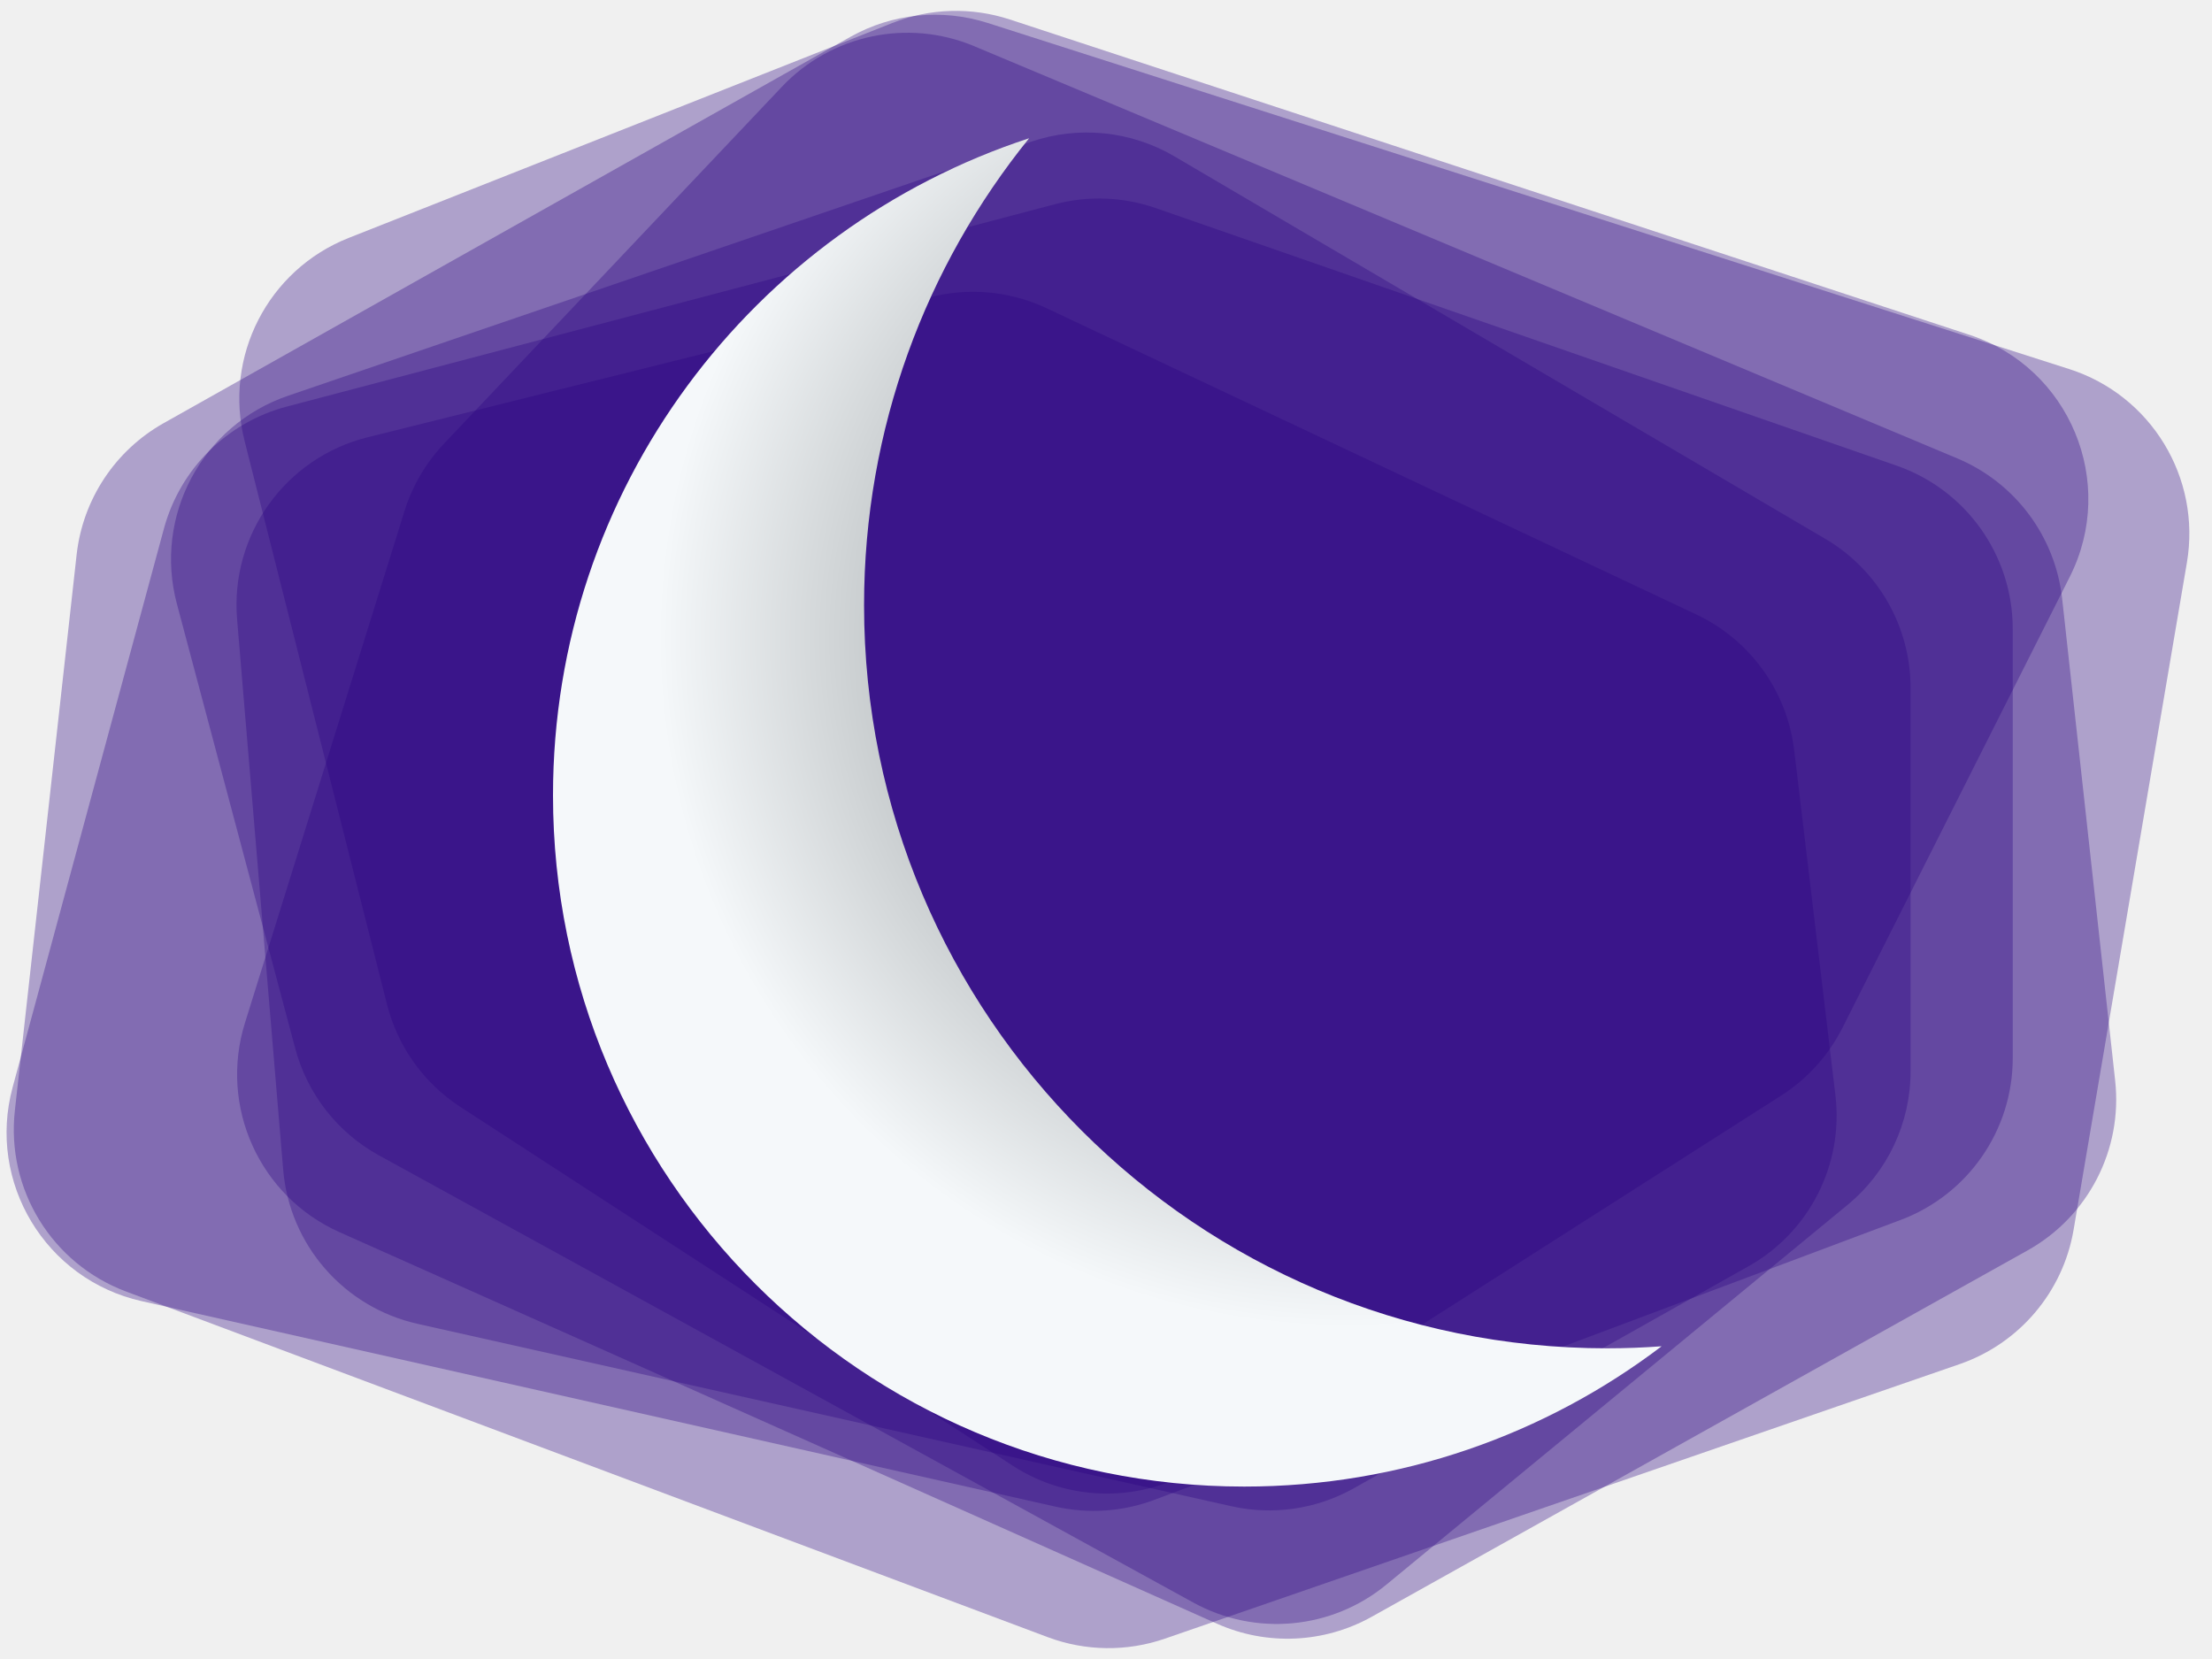
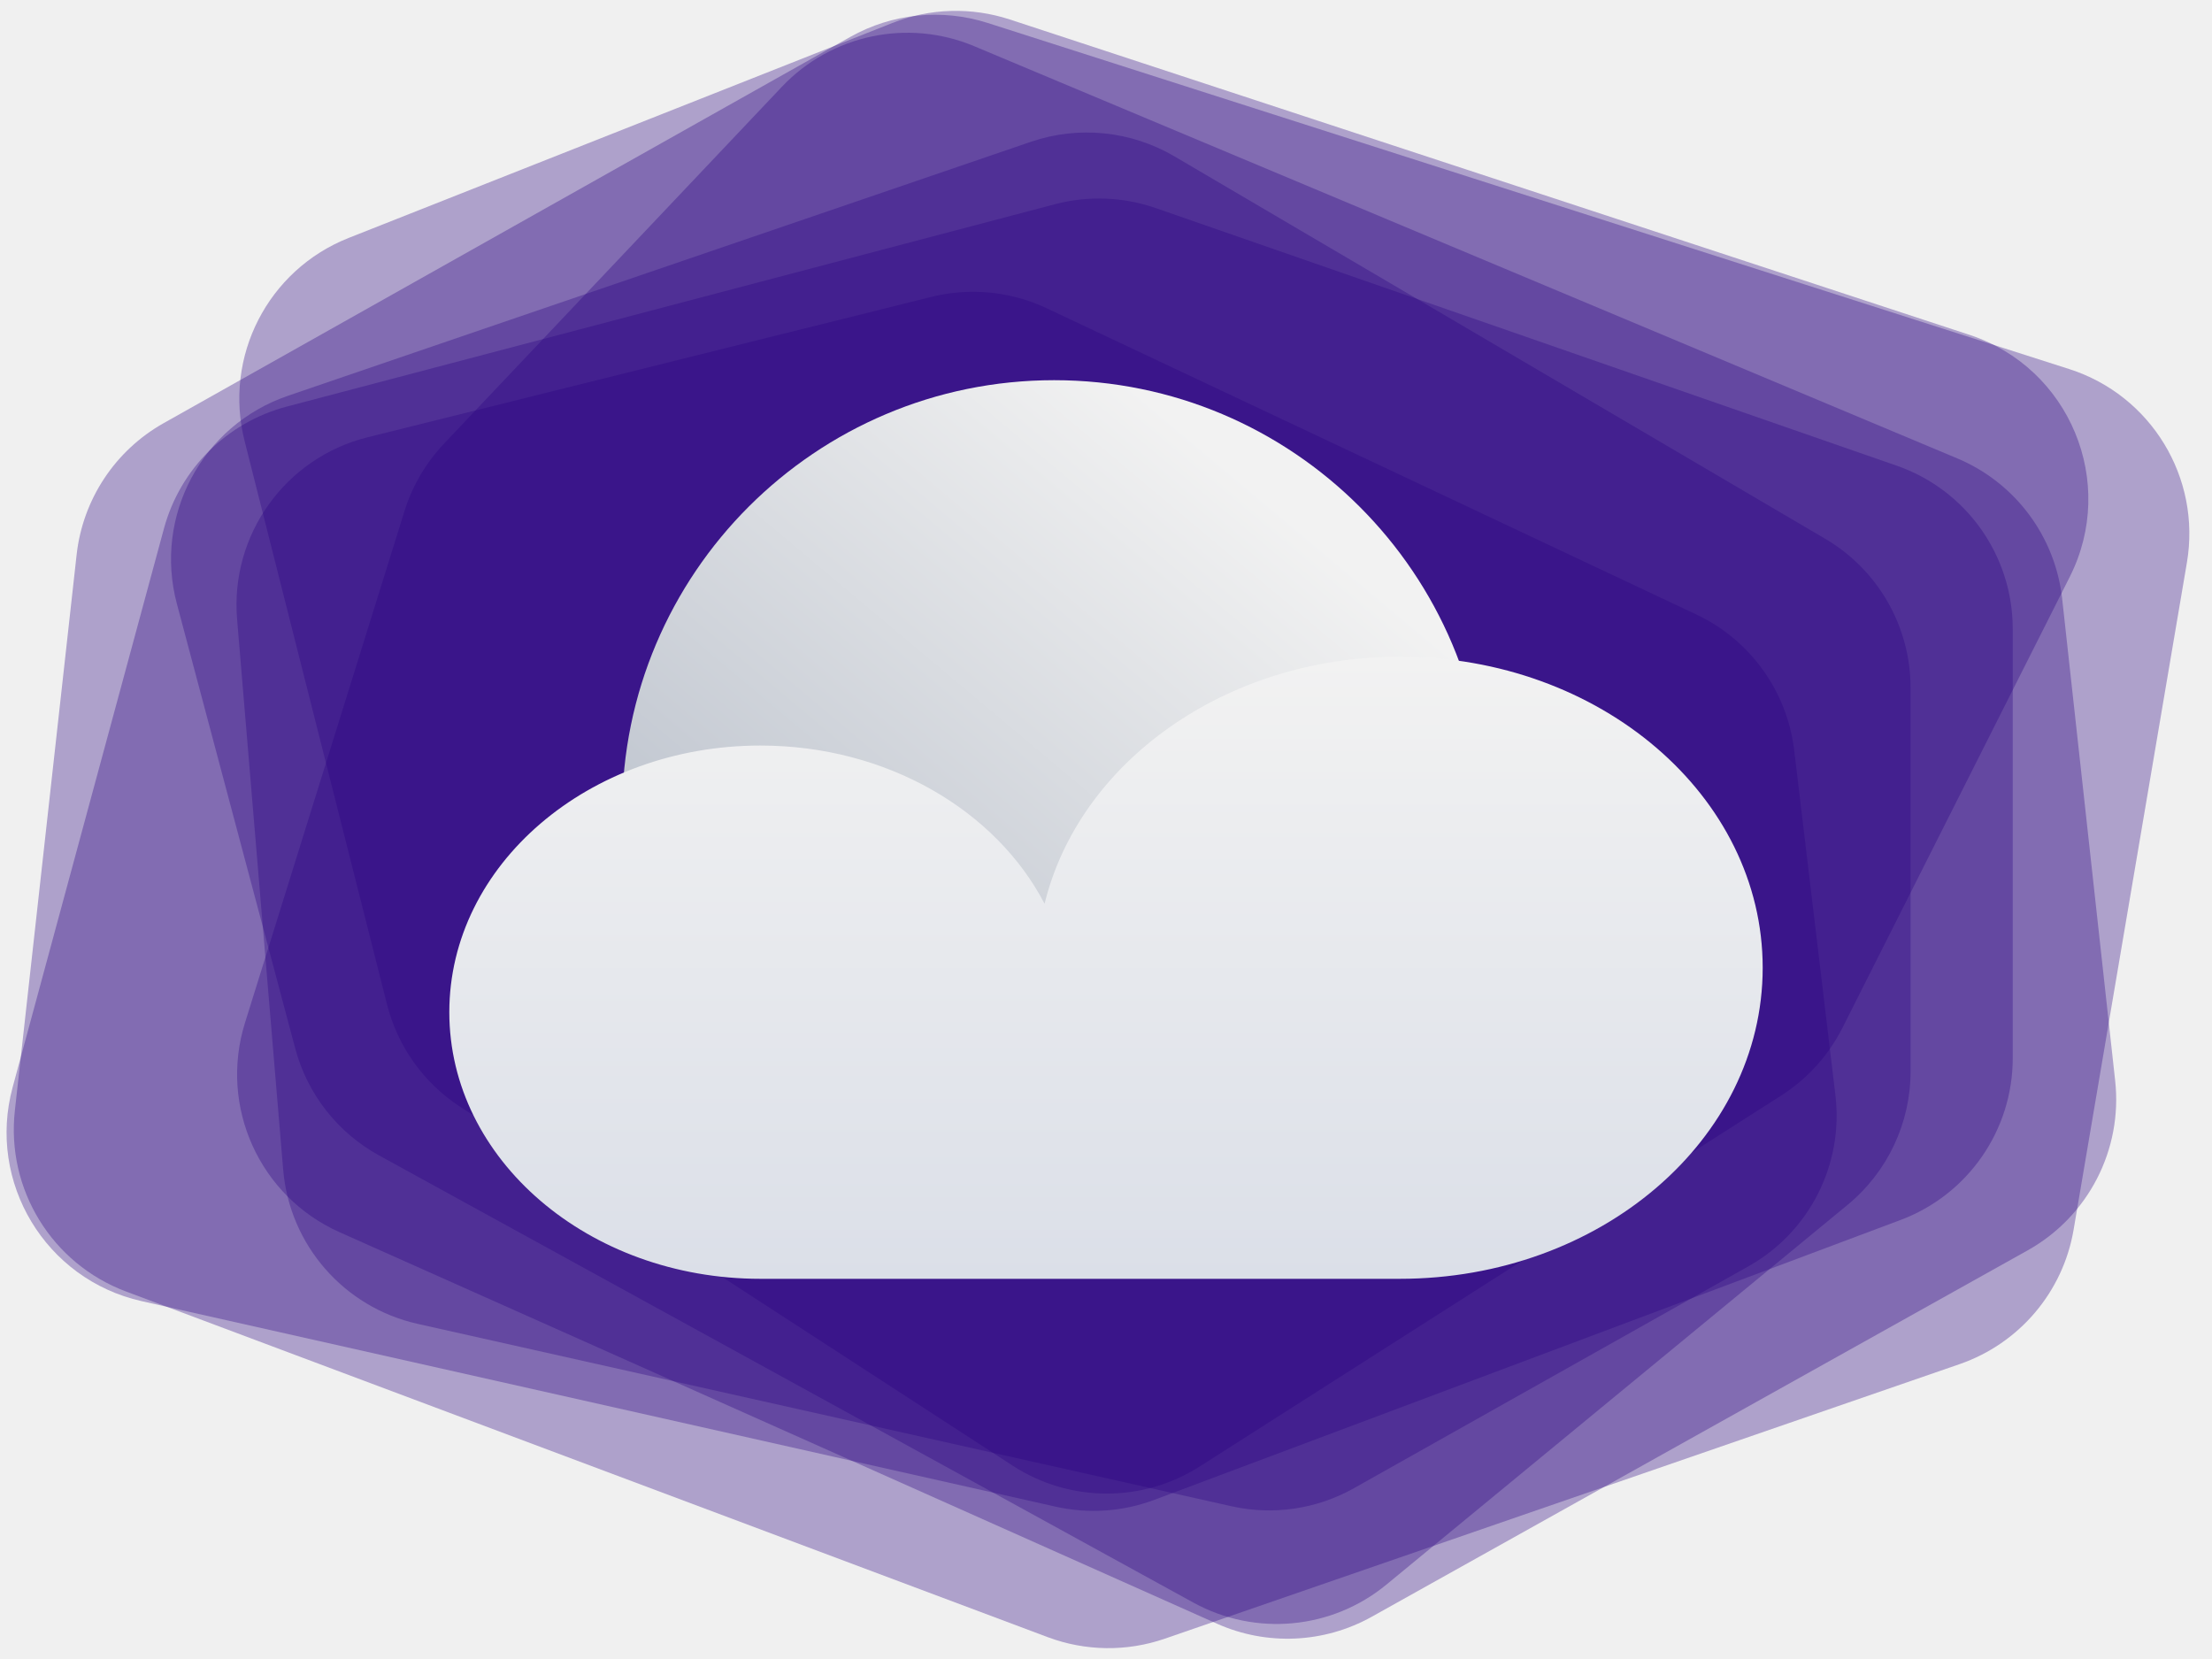
<svg xmlns="http://www.w3.org/2000/svg" width="64" height="48" viewBox="0 0 64 48" fill="none">
-   <g clip-path="url(#clip0_53_1510)">
+   <g clip-path="url(#clip0_53_1793)">
    <path d="M33.702 47.412C32.602 47.792 31.404 47.776 30.314 47.368L3.644 37.366C1.501 36.563 0.177 34.407 0.43 32.133L2.217 16.049C2.395 14.449 3.332 13.032 4.735 12.243L24.601 1.068C25.812 0.387 27.252 0.241 28.576 0.664L59.868 10.678C62.239 11.436 63.69 13.823 63.274 16.277L59.996 35.579C59.69 37.38 58.426 38.871 56.699 39.468L33.702 47.412Z" fill="#290081" fill-opacity="0.33" />
    <path d="M29.828 4.102C31.207 3.631 32.723 3.785 33.979 4.523L52.812 15.59C54.34 16.488 55.279 18.128 55.279 19.901V31C55.279 32.494 54.611 33.91 53.457 34.86L40.115 45.846C38.536 47.147 36.324 47.354 34.53 46.369L10.966 33.43C9.768 32.772 8.892 31.653 8.541 30.333L5.117 17.468C4.442 14.929 5.846 12.301 8.332 11.451L29.828 4.102Z" fill="#290081" fill-opacity="0.33" />
    <path d="M22.623 2.51C24.054 0.999 26.269 0.532 28.188 1.337L56.629 13.262C58.304 13.964 59.467 15.52 59.665 17.326L61.198 31.265C61.418 33.262 60.42 35.197 58.666 36.177L39.688 46.778C38.311 47.547 36.652 47.622 35.212 46.979L9.823 35.651C7.509 34.618 6.333 32.017 7.087 29.597L11.702 14.788C11.929 14.059 12.32 13.392 12.845 12.837L22.623 2.51Z" fill="#290081" fill-opacity="0.33" />
    <path d="M30.525 5.908C31.486 5.655 32.502 5.694 33.441 6.021L54.877 13.473C56.887 14.171 58.235 16.067 58.235 18.195V30.615C58.235 32.699 56.942 34.565 54.991 35.297L33.397 43.396C32.486 43.738 31.494 43.806 30.544 43.593L4.094 37.645C1.317 37.021 -0.379 34.208 0.365 31.46L4.744 15.291C5.212 13.565 6.566 12.219 8.297 11.763L30.525 5.908Z" fill="#290081" fill-opacity="0.33" />
    <path d="M26.946 8.59C28.064 8.312 29.244 8.428 30.286 8.92L49.08 17.779C50.638 18.514 51.708 19.999 51.912 21.709L53.104 31.686C53.344 33.692 52.352 35.646 50.591 36.636L39.172 43.059C38.096 43.665 36.833 43.85 35.628 43.58L12.082 38.303C9.951 37.825 8.376 36.019 8.193 33.842L6.86 17.921C6.655 15.477 8.254 13.245 10.634 12.652L26.946 8.59Z" fill="#290081" fill-opacity="0.33" />
    <path d="M25.819 0.665C26.905 0.235 28.108 0.2 29.218 0.564L56.981 9.687C59.886 10.641 61.262 13.957 59.886 16.687L53.31 29.734C52.906 30.536 52.292 31.215 51.534 31.699L34.713 42.429C33.061 43.483 30.945 43.475 29.301 42.407L13.321 32.028C12.264 31.341 11.506 30.281 11.197 29.06L7.077 12.76C6.461 10.323 7.749 7.809 10.086 6.885L25.819 0.665Z" fill="#290081" fill-opacity="0.33" />
-     <path d="M29.776 4C26.79 7.692 25 12.392 25 17.511C25 29.385 34.626 39.011 46.5 39.011C47.03 39.011 47.556 38.99 48.076 38.952C44.72 41.498 40.537 43.011 36 43.011C24.954 43.011 16 34.056 16 23.011C16 14.138 21.778 6.617 29.776 4Z" fill="url(#paint0_radial_53_1510)" />
+     <circle cx="30.5" cy="23.5" r="12.5" fill="url(#paint0_linear_53_1793)" />
+     <path fill-rule="evenodd" clip-rule="evenodd" d="M40.5 19C46.299 19 51 23.029 51 28C51 32.971 46.299 37 40.5 37C30.338 37 31.652 37 22 37C17.029 37 13 33.546 13 29.286C13 25.025 17.029 21.571 22 21.571C25.667 21.571 28.82 23.452 30.223 26.149C31.218 22.067 35.441 19 40.5 19Z" fill="url(#paint1_linear_53_1793)" />
  </g>
  <defs>
-     <radialGradient id="paint0_radial_53_1510" cx="0" cy="0" r="1" gradientUnits="userSpaceOnUse" gradientTransform="translate(39 18.5107) rotate(139.844) scale(20.9344 20.9344)">
-       <stop stop-color="#666D6F" />
-       <stop offset="0.952" stop-color="#F5F8FA" />
-     </radialGradient>
-     <clipPath id="clip0_53_1510">
+     <linearGradient id="paint0_linear_53_1793" x1="38" y1="15.5" x2="25" y2="31" gradientUnits="userSpaceOnUse">
+       <stop stop-color="#F2F2F2" />
+       <stop offset="0.976" stop-color="#BFC5CF" />
+     </linearGradient>
+     <linearGradient id="paint1_linear_53_1793" x1="32" y1="19" x2="32" y2="37" gradientUnits="userSpaceOnUse">
+       <stop stop-color="#F2F2F2" />
+       <stop offset="1" stop-color="#DBDFE8" />
+     </linearGradient>
+     <clipPath id="clip0_53_1793">
      <rect width="64" height="48" fill="white" />
    </clipPath>
  </defs>
</svg>
